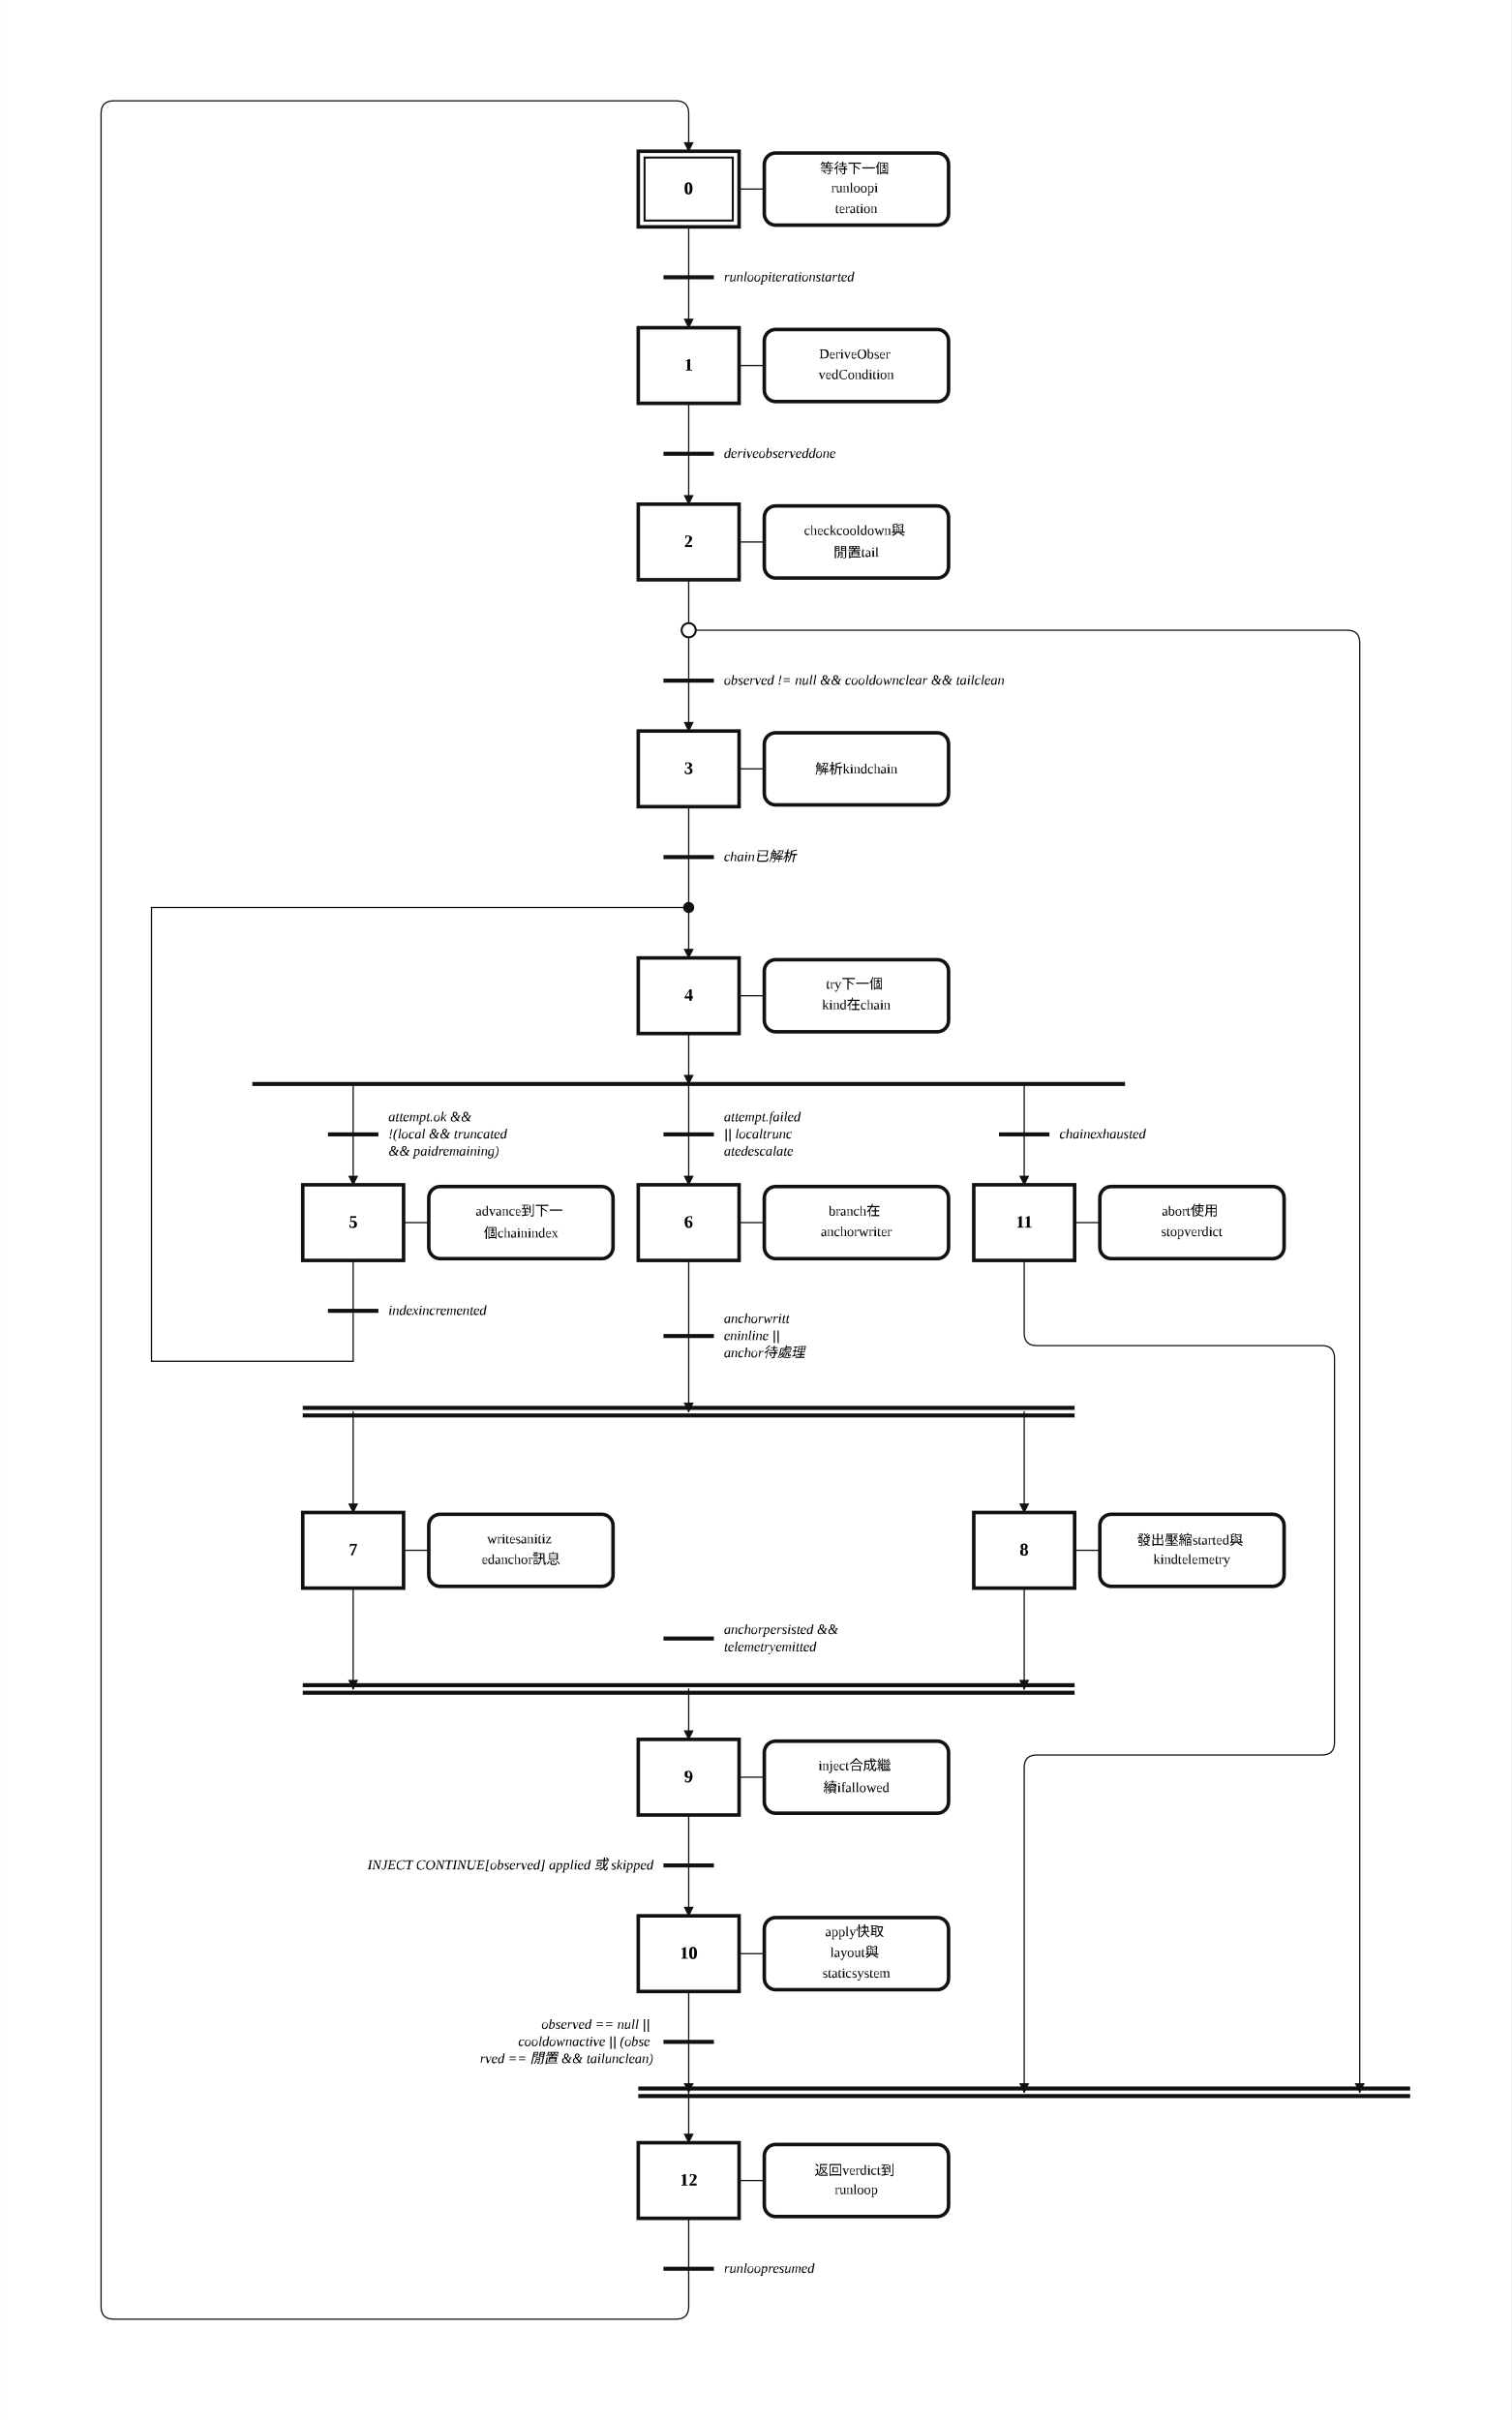
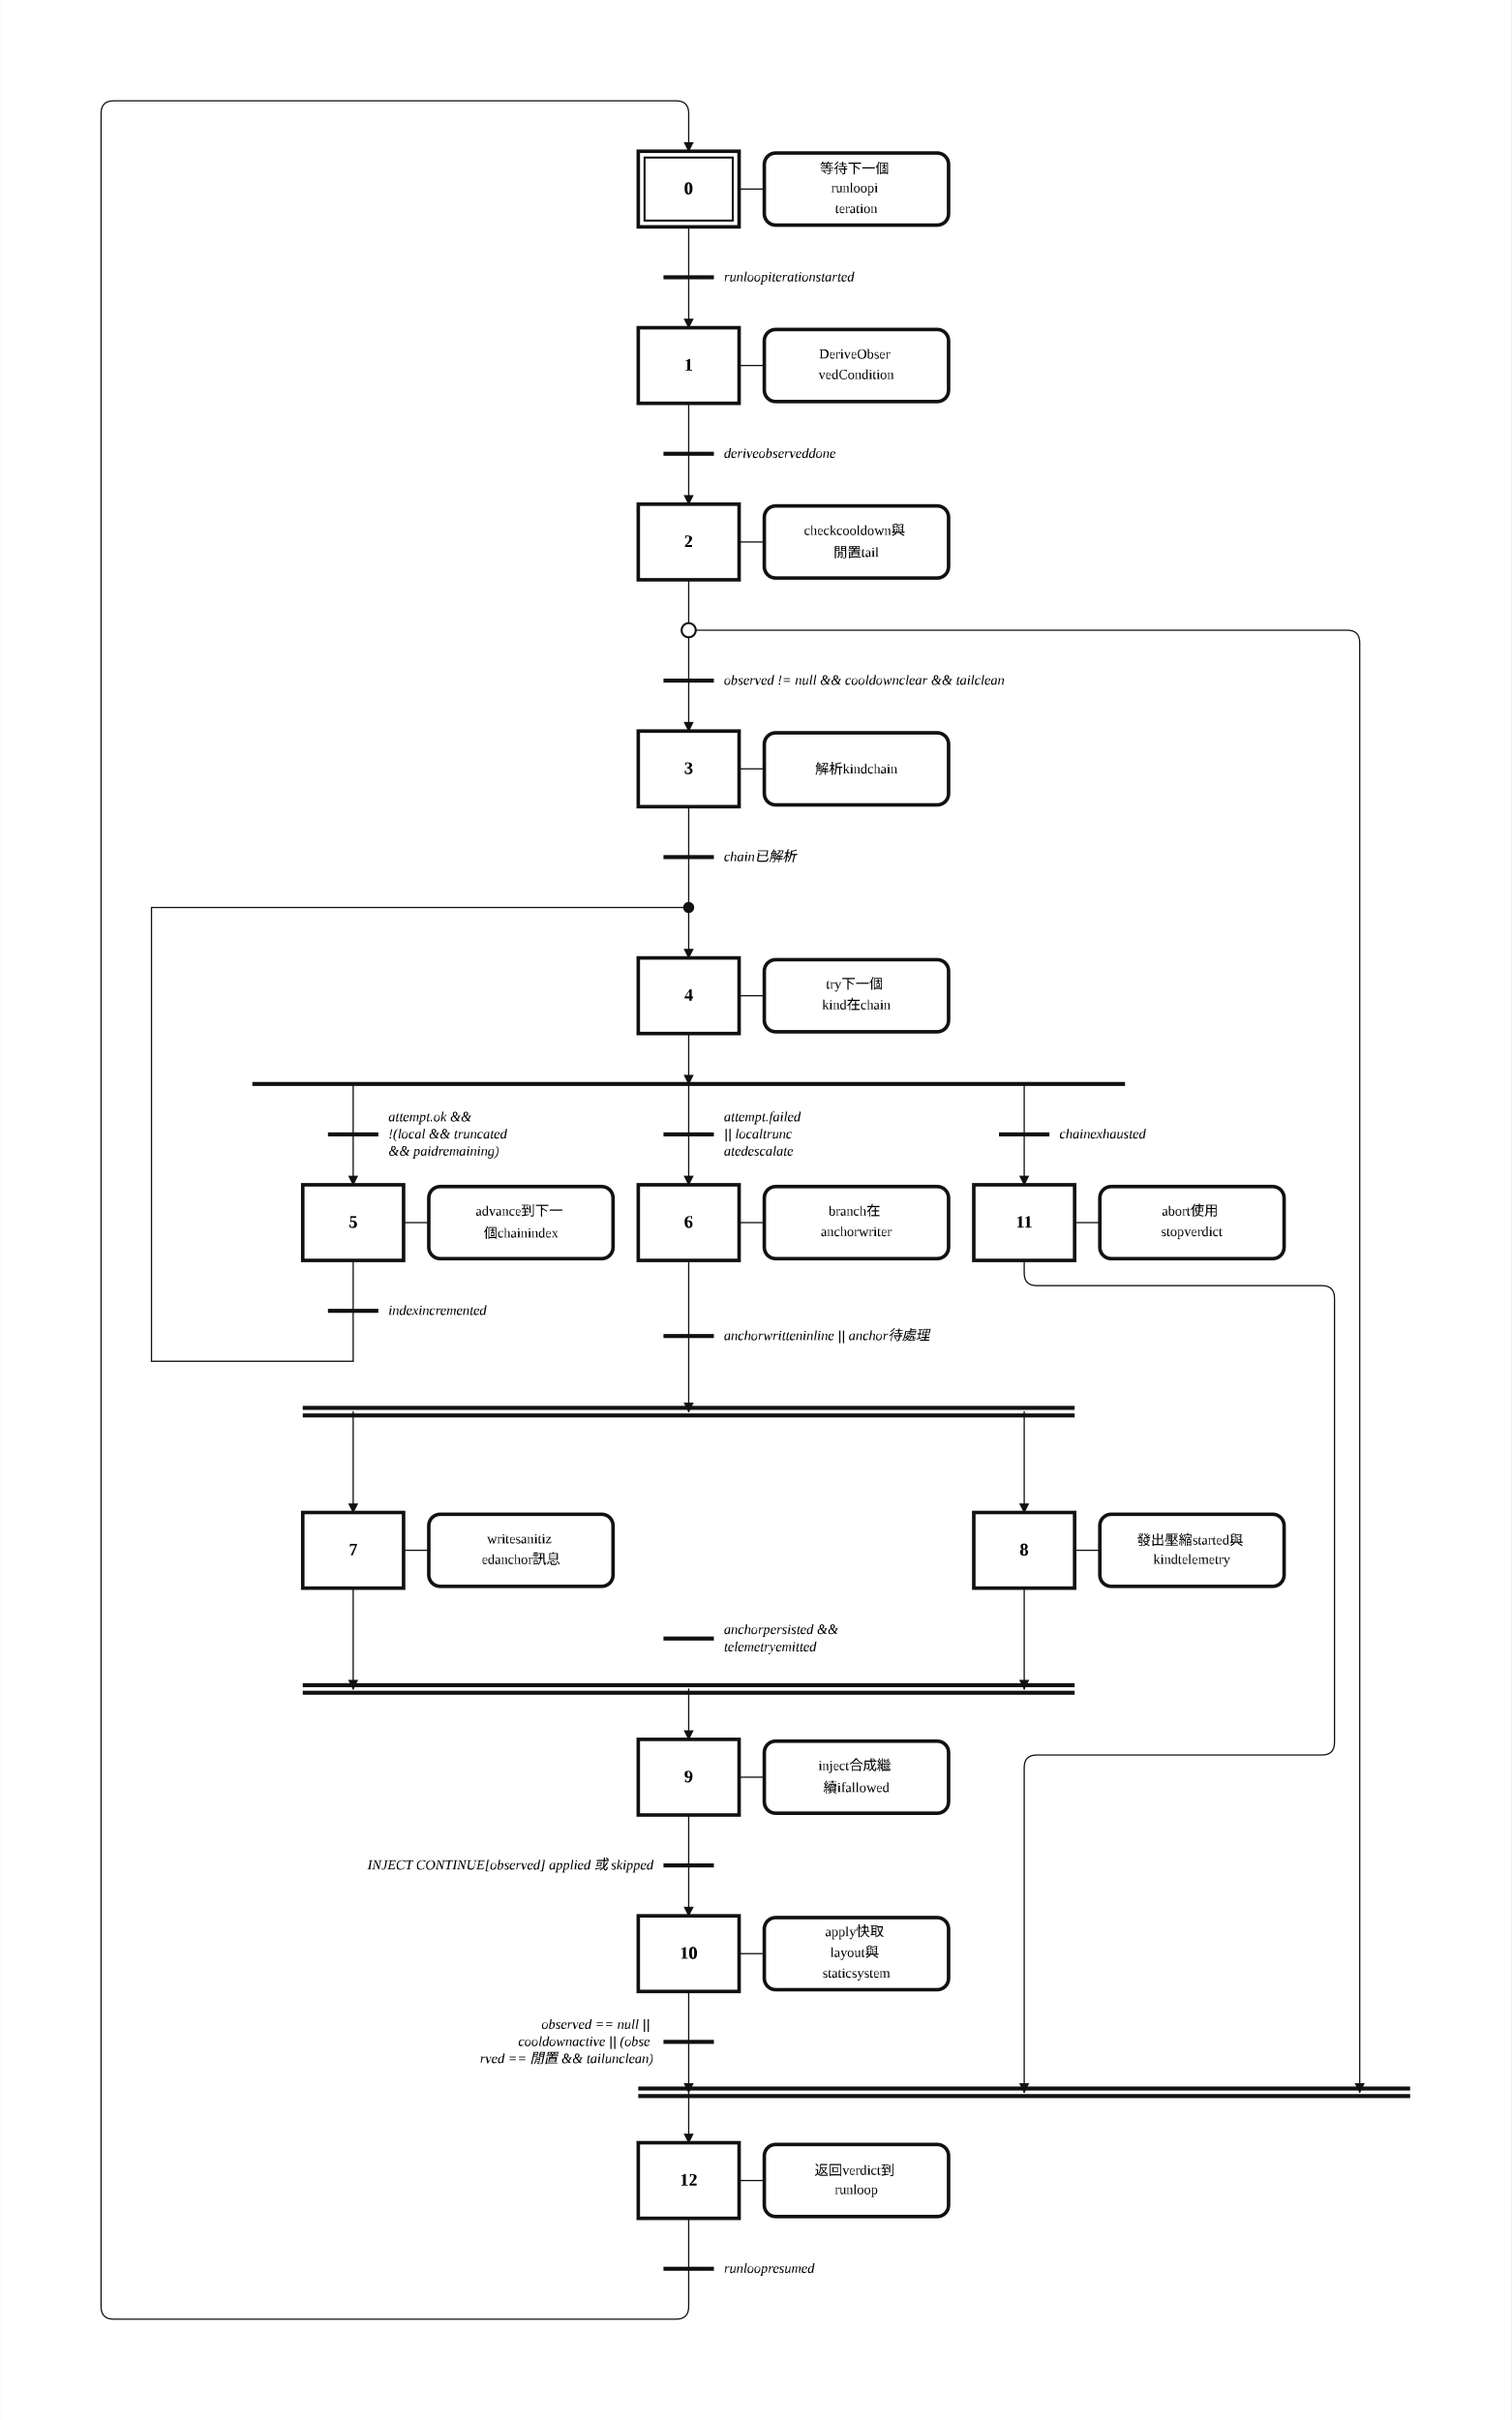
<svg xmlns="http://www.w3.org/2000/svg" width="1199" height="1920" viewBox="-4.00 -2.00 59.93 96.00" role="img">
  <style>
.step{fill:#fff;stroke:#111;stroke-width:.14}.step-inner{fill:none;stroke:#111;stroke-width:.08}
.action{fill:#fff;stroke:#111;stroke-width:.14}.gate{stroke:#111;stroke-width:.16}
.edge{fill:none;stroke:#111;stroke-width:.05;stroke-linecap:round;stroke-linejoin:round}.edge-arrow{marker-end:url(#arrow)}
.flyover-mask{stroke:#fff;stroke-width:.12;stroke-linecap:round}
.flyover{fill:none;stroke:#111;stroke-width:.05;stroke-linecap:round}
.junction{fill:#111;stroke:#111;stroke-width:0}.branch-junction{fill:#fff;stroke:#111;stroke-width:.08}
.assoc{stroke:#111;stroke-width:.05}.label{font:bold .7px 'Times New Roman', 'BiauKai', 'DFKai-SB', serif;text-anchor:middle;dominant-baseline:middle}
.action-label{font:.55px 'Times New Roman', 'BiauKai', 'DFKai-SB', serif;text-anchor:middle;dominant-baseline:middle}.gate-label{font:italic .55px 'Times New Roman', 'BiauKai', 'DFKai-SB', serif;text-anchor:start;dominant-baseline:middle}.gate-label-left{font:italic .55px 'Times New Roman', 'BiauKai', 'DFKai-SB', serif;text-anchor:end;dominant-baseline:middle}
</style>
  <defs>
    <marker id="arrow" markerWidth="0.4" markerHeight="0.4" refX="0.36" refY="0.2" orient="auto" markerUnits="userSpaceOnUse">
      <path d="M 0 0 L 0.4 0.2 L 0 0.4 z" fill="#111" />
    </marker>
  </defs>
  <rect x="-4.00" y="-2.00" width="59.93" height="96.00" fill="white" />
  <path class="edge edge-arrow" d="M 23.31 32.00 L 23.31 36.00" />
  <path class="edge" d="M 23.31 7.00 L 23.31 9.00" />
  <path class="edge edge-arrow" d="M 23.31 9.00 L 23.31 11.00" />
  <path class="edge" d="M 23.31 14.00 L 23.31 16.00" />
  <path class="edge edge-arrow" d="M 23.31 16.00 L 23.31 18.00" />
  <path class="edge" d="M 23.31 21.00 L 23.31 23.00" />
  <path class="edge" d="M 23.31 23.00 L 23.31 25.00" />
  <path class="edge edge-arrow" d="M 23.31 25.00 L 23.31 27.00" />
  <path class="edge edge-arrow" d="M 23.31 23.00 L 49.43 23.00 Q 49.93 23.00 49.93 23.50 L 49.93 81.00" />
  <path class="edge edge-arrow" d="M 23.31 81.00 L 23.31 83.00" />
  <path class="edge" d="M 23.31 30.00 L 23.31 32.00" />
  <path class="edge edge-arrow" d="M 23.31 39.00 L 23.31 41.00" />
  <path class="edge edge-arrow" d="M 10.00 41.00 L 10.00 45.00" />
  <path class="edge edge-arrow" d="M 23.31 41.00 L 23.31 45.00" />
  <path class="edge edge-arrow" d="M 36.62 41.00 L 36.62 45.00" />
  <path class="edge" d="M 10.00 48.00 L 10.00 50.00" />
  <path class="edge" d="M 10.00 50.00 L 10.00 52.00" />
  <path class="edge" d="M 10.00 52.00 L 2.00 52.00" />
  <path class="edge" d="M 2.00 52.00 L 2.00 34.00" />
  <path class="edge" d="M 2.00 34.00 L 23.31 34.00" />
  <path class="edge edge-arrow" d="M 23.31 48.00 L 23.31 54.00" />
  <path class="edge edge-arrow" d="M 10.00 54.00 L 10.00 58.00" />
  <path class="edge edge-arrow" d="M 36.62 54.00 L 36.62 58.00" />
  <path class="edge edge-arrow" d="M 10.00 61.00 L 10.00 65.00" />
  <path class="edge edge-arrow" d="M 23.31 65.00 L 23.31 67.00" />
  <path class="edge edge-arrow" d="M 36.62 61.00 L 36.62 65.00" />
  <path class="edge" d="M 23.31 70.00 L 23.31 72.00" />
  <path class="edge edge-arrow" d="M 23.31 72.00 L 23.31 74.00" />
  <path class="edge edge-arrow" d="M 23.31 77.00 L 23.31 81.00" />
-   <path class="edge edge-arrow" d="M 36.62 48.00 L 36.62 50.88 Q 36.62 51.38 37.12 51.38 L 48.43 51.38 Q 48.93 51.38 48.93 51.88 L 48.93 67.12 Q 48.93 67.62 48.43 67.62 L 37.12 67.62 Q 36.62 67.62 36.62 68.12 L 36.62 81.00" />
+   <path class="edge edge-arrow" d="M 36.62 48.00 L 36.62 48.50 Q 36.62 49.00 37.12 49.00 L 48.43 49.00 Q 48.93 49.00 48.93 49.50 L 48.93 67.12 Q 48.93 67.62 48.43 67.62 L 37.12 67.62 Q 36.62 67.62 36.62 68.12 L 36.62 81.00" />
  <path class="edge" d="M 23.31 86.00 L 23.31 88.00" />
  <path class="edge edge-arrow" d="M 23.31 88.00 L 23.31 89.50 Q 23.31 90.00 22.81 90.00 L 0.50 90.00 Q 0.00 90.00 0.00 89.50 L 0.00 2.50 Q 0.00 2.00 0.50 2.00 L 22.81 2.00 Q 23.31 2.00 23.31 2.50 L 23.31 4.00" />
  <rect class="step" x="21.31" y="4.00" width="4.00" height="3.00" />
  <rect class="step-inner" x="21.56" y="4.25" width="3.50" height="2.50" />
  <text class="label" x="23.31" y="5.50">0</text>
  <rect class="step" x="21.31" y="11.00" width="4.00" height="3.00" />
  <text class="label" x="23.31" y="12.50">1</text>
  <rect class="step" x="21.31" y="18.00" width="4.00" height="3.00" />
  <text class="label" x="23.31" y="19.50">2</text>
  <rect class="step" x="21.31" y="27.00" width="4.00" height="3.00" />
  <text class="label" x="23.31" y="28.50">3</text>
  <rect class="step" x="21.31" y="36.00" width="4.00" height="3.00" />
  <text class="label" x="23.31" y="37.50">4</text>
  <rect class="step" x="8.00" y="45.00" width="4.00" height="3.00" />
  <text class="label" x="10.00" y="46.50">5</text>
  <rect class="step" x="21.31" y="45.00" width="4.00" height="3.00" />
  <text class="label" x="23.31" y="46.50">6</text>
  <rect class="step" x="8.00" y="58.00" width="4.00" height="3.00" />
  <text class="label" x="10.00" y="59.50">7</text>
  <rect class="step" x="34.62" y="58.00" width="4.00" height="3.00" />
  <text class="label" x="36.62" y="59.50">8</text>
  <rect class="step" x="21.31" y="67.00" width="4.00" height="3.00" />
  <text class="label" x="23.31" y="68.50">9</text>
  <rect class="step" x="21.31" y="74.00" width="4.00" height="3.00" />
  <text class="label" x="23.31" y="75.50">10</text>
  <rect class="step" x="34.62" y="45.00" width="4.00" height="3.00" />
  <text class="label" x="36.62" y="46.50">11</text>
  <rect class="step" x="21.31" y="83.00" width="4.00" height="3.00" />
  <text class="label" x="23.31" y="84.50">12</text>
  <line class="assoc" x1="25.31" y1="5.50" x2="26.31" y2="5.50" />
  <rect class="action" x="26.31" y="4.07" width="7.31" height="2.86" rx="0.45" ry="0.45" />
  <text class="action-label" x="29.96" y="4.68">
    <tspan x="29.96" dy="0">等待下一個</tspan>
    <tspan x="29.96" dy="0.82">runloopi</tspan>
    <tspan x="29.96" dy="0.82">teration</tspan>
  </text>
  <line class="assoc" x1="25.31" y1="12.50" x2="26.31" y2="12.50" />
  <rect class="action" x="26.31" y="11.07" width="7.31" height="2.86" rx="0.45" ry="0.45" />
  <text class="action-label" x="29.96" y="12.09">
    <tspan x="29.96" dy="0">DeriveObser</tspan>
    <tspan x="29.96" dy="0.82">vedCondition</tspan>
  </text>
  <line class="assoc" x1="25.31" y1="19.50" x2="26.31" y2="19.50" />
  <rect class="action" x="26.31" y="18.07" width="7.31" height="2.86" rx="0.45" ry="0.45" />
  <text class="action-label" x="29.96" y="19.09">
    <tspan x="29.96" dy="0">checkcooldown與</tspan>
    <tspan x="29.96" dy="0.82">閒置tail</tspan>
  </text>
  <line class="assoc" x1="25.31" y1="28.50" x2="26.31" y2="28.50" />
  <rect class="action" x="26.31" y="27.07" width="7.31" height="2.86" rx="0.45" ry="0.45" />
  <text class="action-label" x="29.96" y="28.50">
    <tspan x="29.96" dy="0">解析kindchain</tspan>
  </text>
  <line class="assoc" x1="25.31" y1="37.50" x2="26.31" y2="37.50" />
  <rect class="action" x="26.31" y="36.07" width="7.31" height="2.86" rx="0.45" ry="0.45" />
  <text class="action-label" x="29.96" y="37.09">
    <tspan x="29.96" dy="0">try下一個</tspan>
    <tspan x="29.96" dy="0.82">kind在chain</tspan>
  </text>
  <line class="assoc" x1="12.00" y1="46.50" x2="13.00" y2="46.50" />
  <rect class="action" x="13.00" y="45.07" width="7.31" height="2.86" rx="0.45" ry="0.45" />
  <text class="action-label" x="16.66" y="46.09">
    <tspan x="16.66" dy="0">advance到下一</tspan>
    <tspan x="16.66" dy="0.82">個chainindex</tspan>
  </text>
  <line class="assoc" x1="25.31" y1="46.50" x2="26.31" y2="46.50" />
  <rect class="action" x="26.31" y="45.07" width="7.31" height="2.86" rx="0.45" ry="0.45" />
  <text class="action-label" x="29.96" y="46.09">
    <tspan x="29.96" dy="0">branch在</tspan>
    <tspan x="29.96" dy="0.82">anchorwriter</tspan>
  </text>
  <line class="assoc" x1="12.00" y1="59.50" x2="13.00" y2="59.50" />
  <rect class="action" x="13.00" y="58.07" width="7.31" height="2.86" rx="0.45" ry="0.45" />
  <text class="action-label" x="16.66" y="59.09">
    <tspan x="16.66" dy="0">writesanitiz</tspan>
    <tspan x="16.66" dy="0.82">edanchor訊息</tspan>
  </text>
  <line class="assoc" x1="38.62" y1="59.50" x2="39.62" y2="59.50" />
  <rect class="action" x="39.62" y="58.07" width="7.31" height="2.86" rx="0.45" ry="0.45" />
  <text class="action-label" x="43.27" y="59.09">
    <tspan x="43.27" dy="0">發出壓縮started與</tspan>
    <tspan x="43.27" dy="0.82">kindtelemetry</tspan>
  </text>
  <line class="assoc" x1="25.31" y1="68.50" x2="26.31" y2="68.50" />
  <rect class="action" x="26.31" y="67.07" width="7.31" height="2.86" rx="0.45" ry="0.45" />
  <text class="action-label" x="29.96" y="68.09">
    <tspan x="29.96" dy="0">inject合成繼</tspan>
    <tspan x="29.96" dy="0.82">續ifallowed</tspan>
  </text>
  <line class="assoc" x1="25.31" y1="75.50" x2="26.31" y2="75.50" />
  <rect class="action" x="26.31" y="74.07" width="7.31" height="2.86" rx="0.45" ry="0.45" />
  <text class="action-label" x="29.96" y="74.68">
    <tspan x="29.96" dy="0">apply快取</tspan>
    <tspan x="29.96" dy="0.82">layout與</tspan>
    <tspan x="29.96" dy="0.82">staticsystem</tspan>
  </text>
  <line class="assoc" x1="38.62" y1="46.50" x2="39.62" y2="46.50" />
  <rect class="action" x="39.62" y="45.07" width="7.31" height="2.86" rx="0.45" ry="0.45" />
  <text class="action-label" x="43.27" y="46.09">
    <tspan x="43.27" dy="0">abort使用</tspan>
    <tspan x="43.27" dy="0.82">stopverdict</tspan>
  </text>
  <line class="assoc" x1="25.31" y1="84.50" x2="26.31" y2="84.50" />
  <rect class="action" x="26.31" y="83.07" width="7.31" height="2.86" rx="0.45" ry="0.45" />
  <text class="action-label" x="29.96" y="84.09">
    <tspan x="29.96" dy="0">返回verdict到</tspan>
    <tspan x="29.96" dy="0.82">runloop</tspan>
  </text>
  <line class="gate" x1="22.31" y1="9.00" x2="24.31" y2="9.00" />
  <text class="gate-label" x="24.71" y="9.00">
    <tspan x="24.71" dy="0">runloopiterationstarted</tspan>
  </text>
  <line class="gate" x1="22.31" y1="16.00" x2="24.31" y2="16.00" />
  <text class="gate-label" x="24.71" y="16.00">
    <tspan x="24.71" dy="0">deriveobserveddone</tspan>
  </text>
  <line class="gate" x1="22.31" y1="25.00" x2="24.31" y2="25.00" />
  <text class="gate-label" x="24.71" y="25.00">
    <tspan x="24.71" dy="0">observed != null &amp;&amp; cooldownclear &amp;&amp; tailclean</tspan>
  </text>
  <line class="gate" x1="21.31" y1="80.85" x2="51.93" y2="80.85" />
  <line class="gate" x1="21.31" y1="81.15" x2="51.93" y2="81.15" />
  <line class="gate" x1="22.31" y1="32.00" x2="24.31" y2="32.00" />
  <text class="gate-label" x="24.71" y="32.00">
    <tspan x="24.71" dy="0">chain已解析</tspan>
  </text>
  <line class="gate" x1="6.00" y1="41.00" x2="40.62" y2="41.00" />
  <line class="gate" x1="9.00" y1="50.00" x2="11.00" y2="50.00" />
  <text class="gate-label" x="11.40" y="50.00">
    <tspan x="11.40" dy="0">indexincremented</tspan>
  </text>
  <line class="gate" x1="8.00" y1="53.85" x2="38.62" y2="53.85" />
  <line class="gate" x1="8.00" y1="54.15" x2="38.62" y2="54.15" />
  <line class="gate" x1="8.00" y1="64.85" x2="38.62" y2="64.85" />
  <line class="gate" x1="8.00" y1="65.15" x2="38.62" y2="65.15" />
  <line class="gate" x1="22.31" y1="72.00" x2="24.31" y2="72.00" />
  <text class="gate-label-left" x="21.91" y="72.00">
    <tspan x="21.91" dy="0">INJECT CONTINUE[observed] applied 或 skipped</tspan>
  </text>
  <line class="gate" x1="22.31" y1="88.00" x2="24.31" y2="88.00" />
  <text class="gate-label" x="24.71" y="88.00">
    <tspan x="24.71" dy="0">runloopresumed</tspan>
  </text>
  <line class="gate" x1="22.31" y1="79.00" x2="24.31" y2="79.00" />
  <text class="gate-label-left" x="21.91" y="78.32">
    <tspan x="21.91" dy="0">observed == null ||</tspan>
    <tspan x="21.91" dy="0.68">cooldownactive || (obse</tspan>
    <tspan x="21.91" dy="0.68">rved == 閒置 &amp;&amp; tailunclean)</tspan>
  </text>
  <line class="gate" x1="9.00" y1="43.00" x2="11.00" y2="43.00" />
  <text class="gate-label" x="11.40" y="42.32">
    <tspan x="11.40" dy="0">attempt.ok &amp;&amp;</tspan>
    <tspan x="11.40" dy="0.68">!(local &amp;&amp; truncated</tspan>
    <tspan x="11.40" dy="0.68">&amp;&amp; paidremaining)</tspan>
  </text>
  <line class="gate" x1="22.31" y1="43.00" x2="24.31" y2="43.00" />
  <text class="gate-label" x="24.71" y="42.32">
    <tspan x="24.71" dy="0">attempt.failed</tspan>
    <tspan x="24.71" dy="0.68">|| localtrunc</tspan>
    <tspan x="24.71" dy="0.68">atedescalate</tspan>
  </text>
  <line class="gate" x1="35.62" y1="43.00" x2="37.62" y2="43.00" />
  <text class="gate-label" x="38.02" y="43.00">
    <tspan x="38.02" dy="0">chainexhausted</tspan>
  </text>
  <line class="gate" x1="22.31" y1="51.00" x2="24.31" y2="51.00" />
-   <text class="gate-label" x="24.71" y="50.32">
-     <tspan x="24.71" dy="0">anchorwritt</tspan>
-     <tspan x="24.71" dy="0.68">eninline ||</tspan>
-     <tspan x="24.71" dy="0.68">anchor待處理</tspan>
+   <text class="gate-label" x="24.71" y="51.00">
+     <tspan x="24.71" dy="0">anchorwritteninline || anchor待處理</tspan>
  </text>
  <line class="gate" x1="22.31" y1="63.00" x2="24.31" y2="63.00" />
  <text class="gate-label" x="24.71" y="62.66">
    <tspan x="24.71" dy="0">anchorpersisted &amp;&amp;</tspan>
    <tspan x="24.71" dy="0.68">telemetryemitted</tspan>
  </text>
  <circle class="junction" cx="23.31" cy="34.00" r="0.22" />
  <circle class="branch-junction" cx="23.31" cy="23.00" r="0.28" />
</svg>
